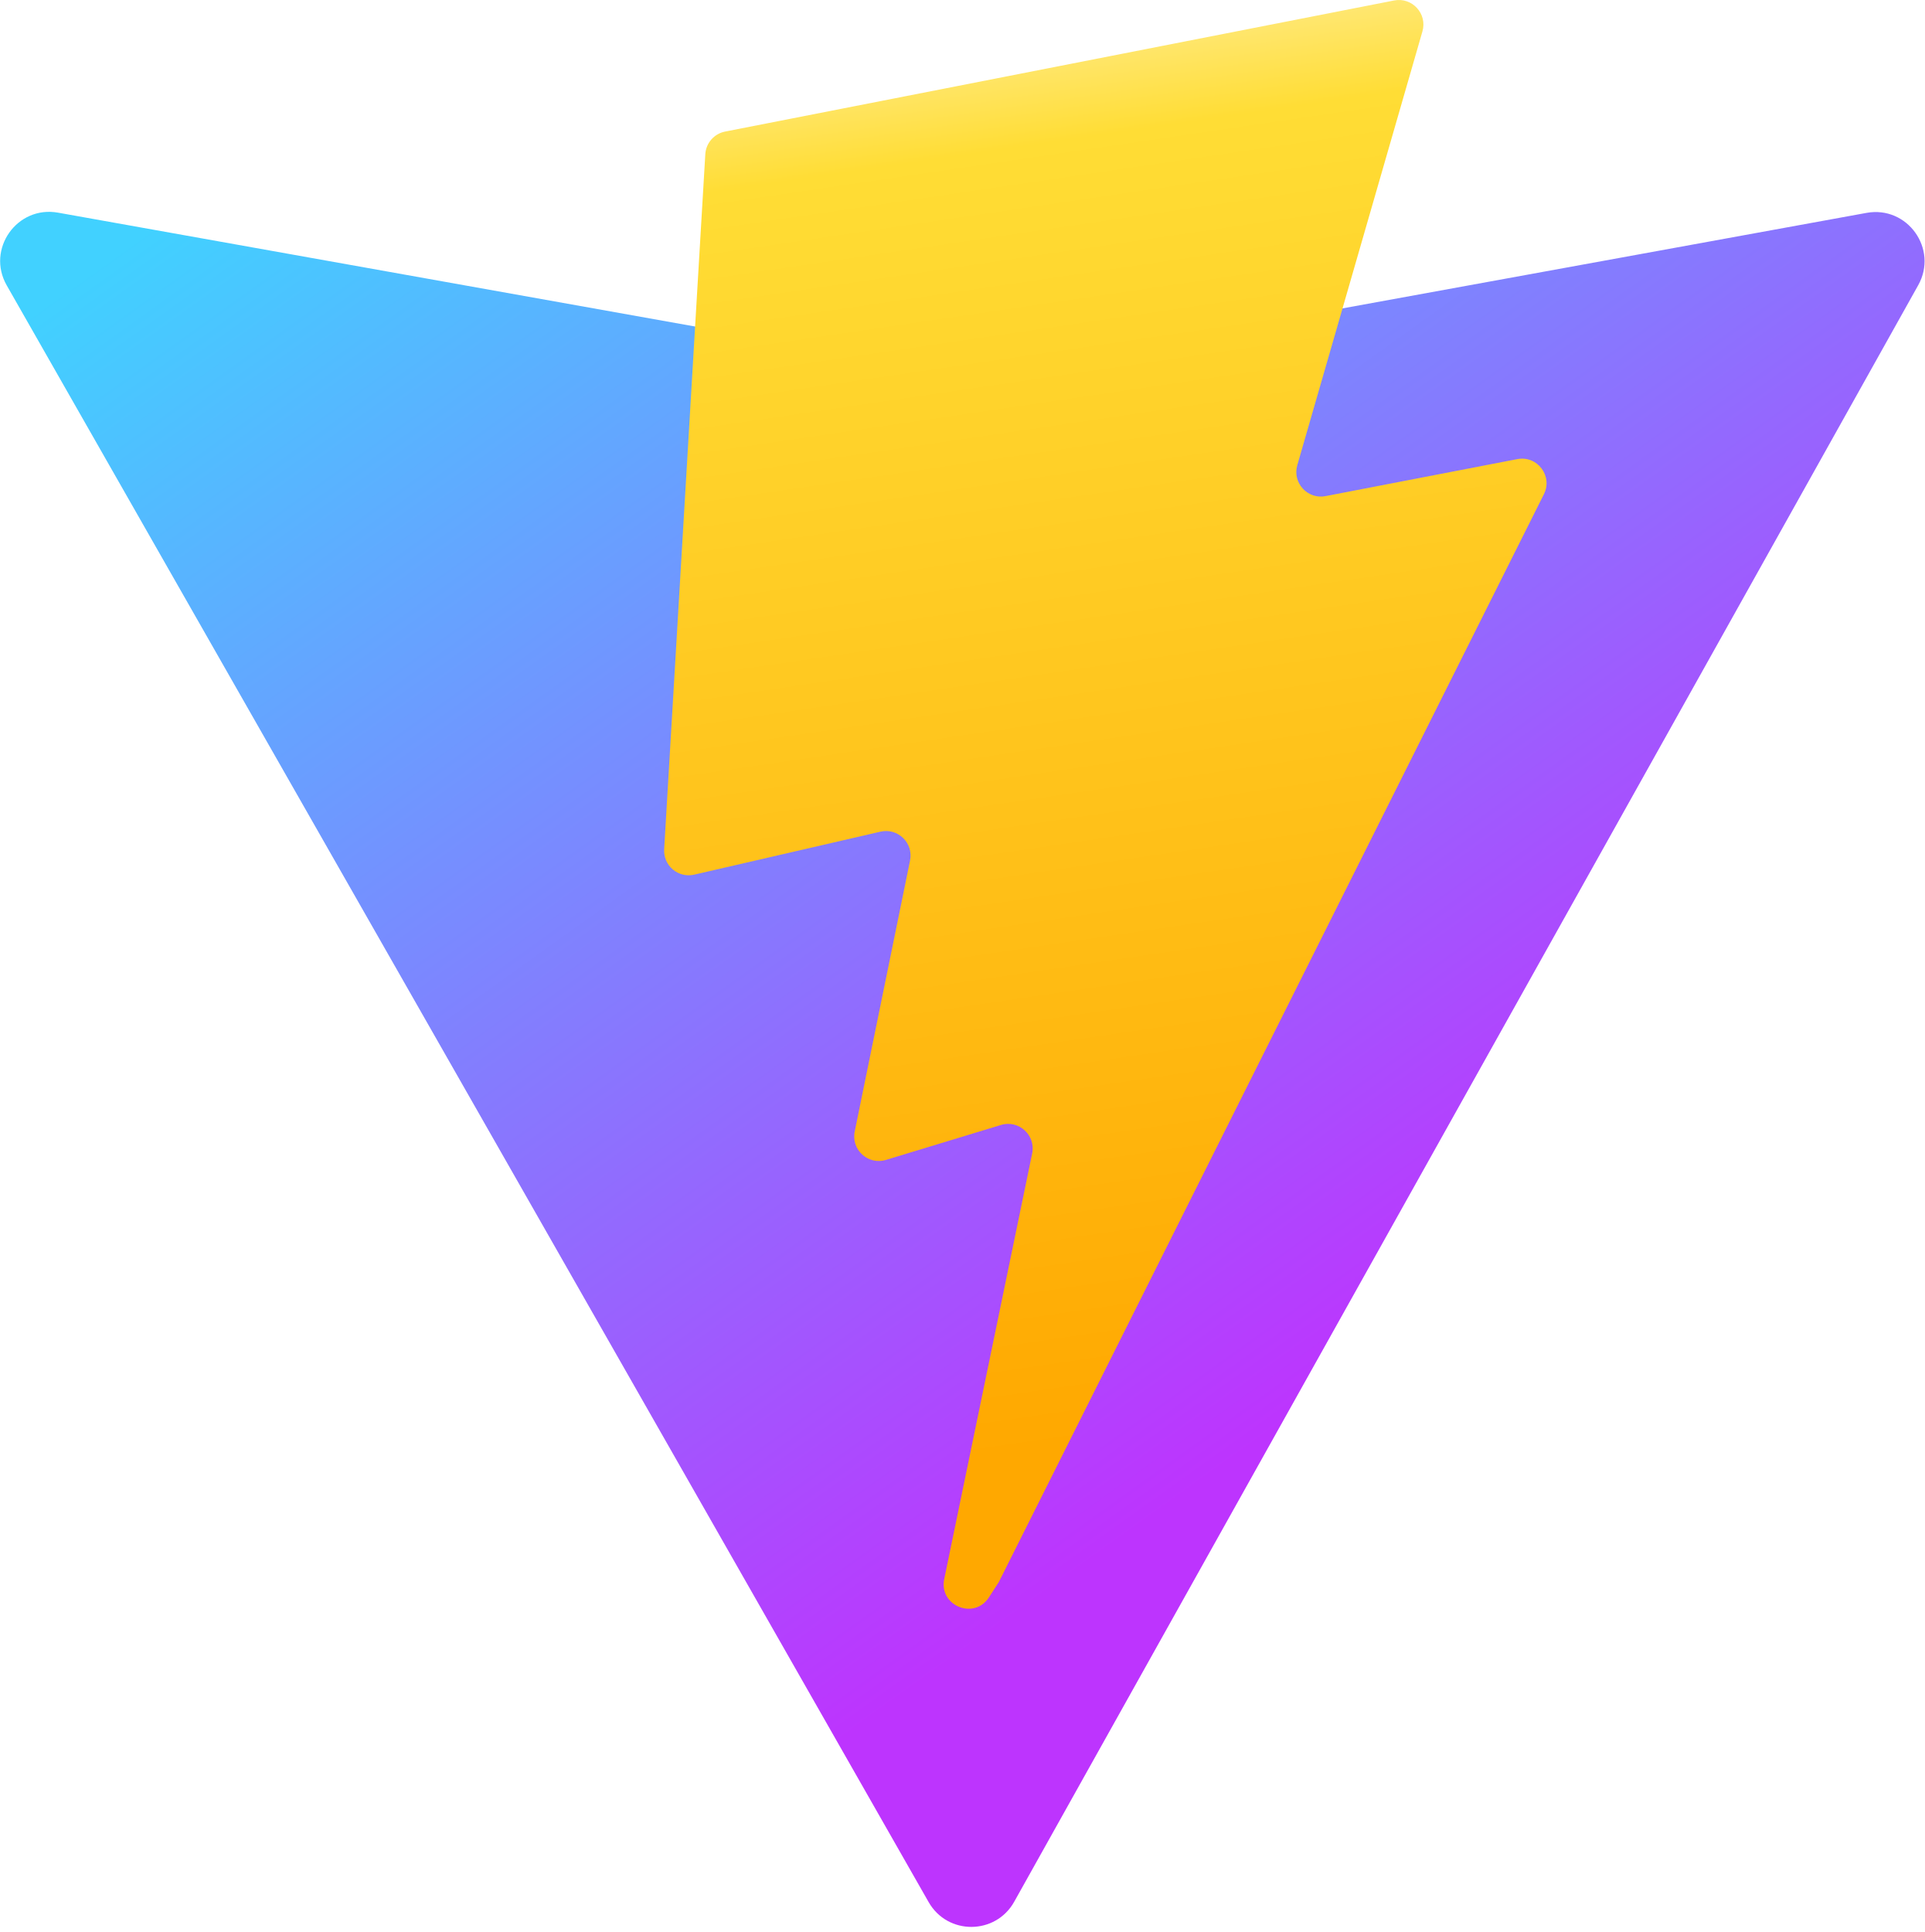
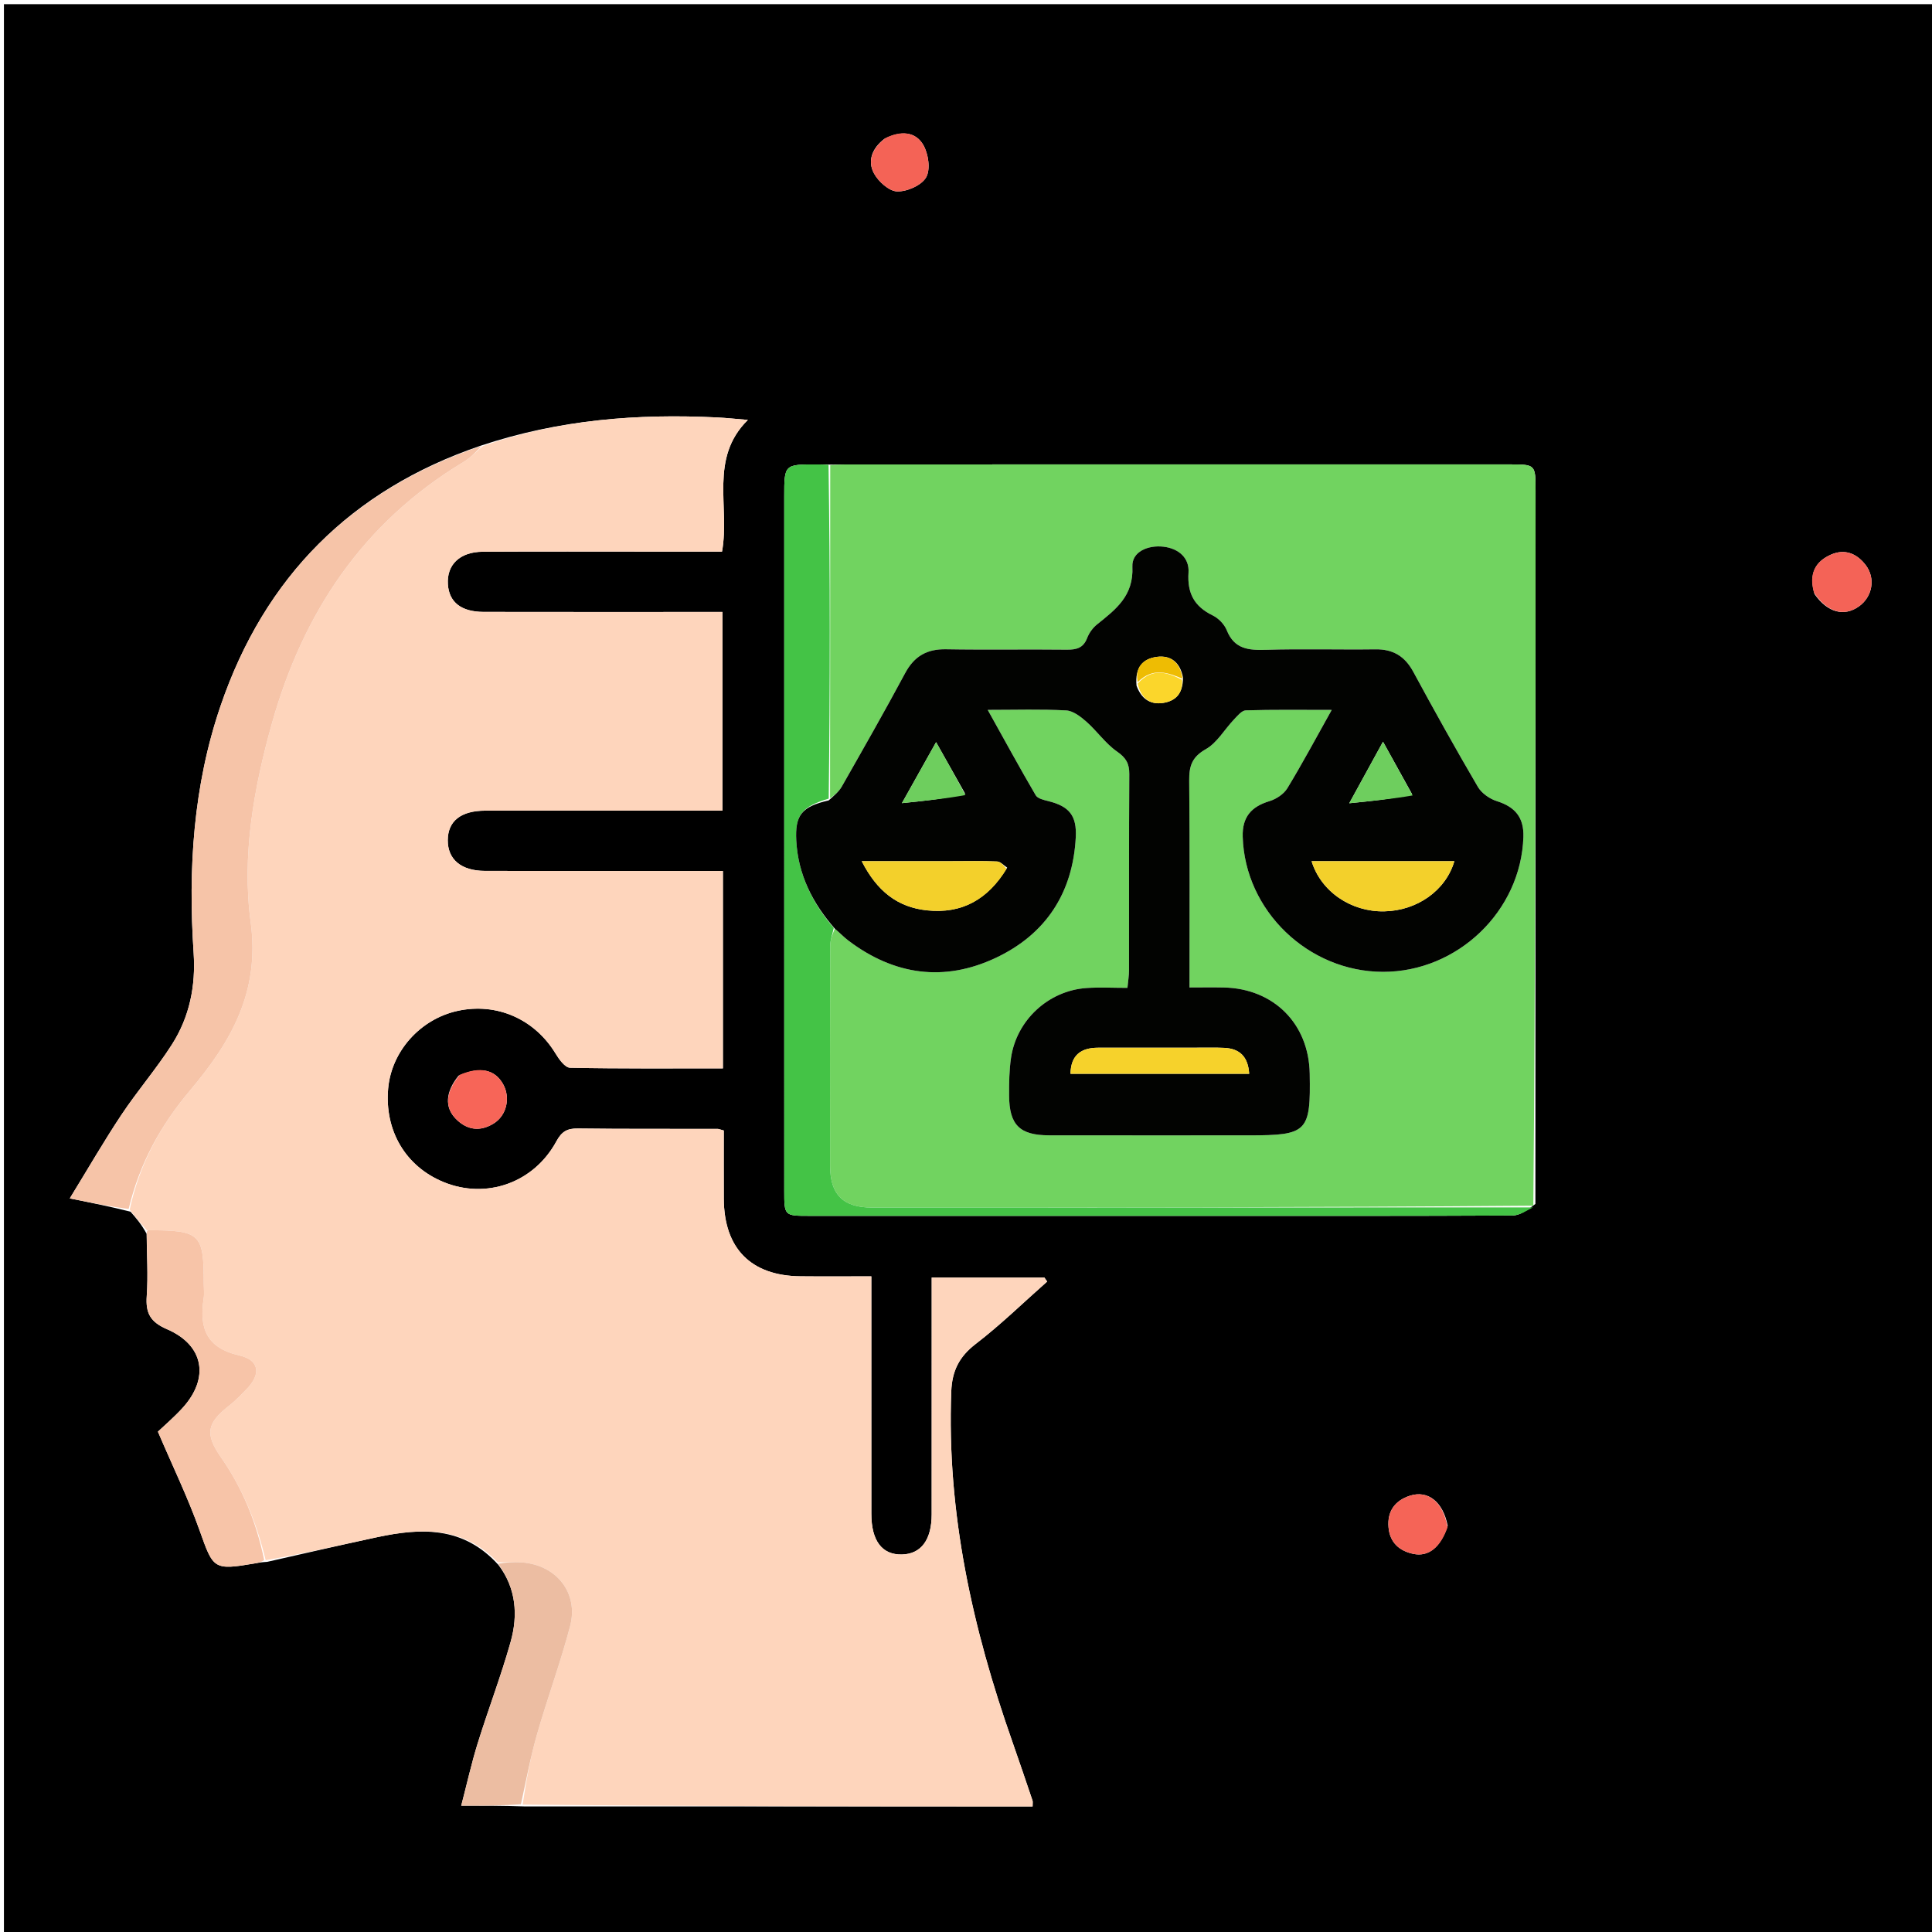
- <svg xmlns="http://www.w3.org/2000/svg" aria-hidden="true" role="img" class="iconify iconify--logos" width="31.88" height="32" preserveAspectRatio="xMidYMid meet" viewBox="0 0 256 257">
-   <defs>
-     <linearGradient id="IconifyId1813088fe1fbc01fb466" x1="-.828%" x2="57.636%" y1="7.652%" y2="78.411%">
-       <stop offset="0%" stop-color="#41D1FF" />
-       <stop offset="100%" stop-color="#BD34FE" />
-     </linearGradient>
-     <linearGradient id="IconifyId1813088fe1fbc01fb467" x1="43.376%" x2="50.316%" y1="2.242%" y2="89.03%">
-       <stop offset="0%" stop-color="#FFEA83" />
-       <stop offset="8.333%" stop-color="#FFDD35" />
-       <stop offset="100%" stop-color="#FFA800" />
-     </linearGradient>
-   </defs>
-   <path fill="url(#IconifyId1813088fe1fbc01fb466)" d="M255.153 37.938L134.897 252.976c-2.483 4.44-8.862 4.466-11.382.048L.875 37.958c-2.746-4.814 1.371-10.646 6.827-9.67l120.385 21.517a6.537 6.537 0 0 0 2.322-.004l117.867-21.483c5.438-.991 9.574 4.796 6.877 9.62Z" />
-   <path fill="url(#IconifyId1813088fe1fbc01fb467)" d="M185.432.063L96.44 17.501a3.268 3.268 0 0 0-2.634 3.014l-5.474 92.456a3.268 3.268 0 0 0 3.997 3.378l24.777-5.718c2.318-.535 4.413 1.507 3.936 3.838l-7.361 36.047c-.495 2.426 1.782 4.5 4.151 3.78l15.304-4.649c2.372-.72 4.652 1.36 4.15 3.788l-11.698 56.621c-.732 3.542 3.979 5.473 5.943 2.437l1.313-2.028l72.516-144.72c1.215-2.423-.88-5.186-3.54-4.672l-25.505 4.922c-2.396.462-4.435-1.77-3.759-4.114l16.646-57.705c.677-2.35-1.37-4.583-3.769-4.113Z" />
+ <svg xmlns="http://www.w3.org/2000/svg" version="1.1" id="Layer_1" x="0px" y="0px" width="100%" viewBox="0 0 512 512" enable-background="new 0 0 512 512" xml:space="preserve">
+   <path fill="#000000" opacity="1" stroke="none" d=" M342,513   C228.028,513 114.555,513 1.042,513   C1.042,342.403 1.042,171.805 1.042,1.104   C171.556,1.104 342.111,1.104 512.834,1.104   C512.834,171.667 512.834,342.333 512.834,513   C456.139,513 399.319,513 342,513  M406.898,319.057   C406.913,256.061 406.93,193.065 406.942,130.068   C406.943,123.085 406.933,123.074 400,123.074   C341.503,123.071 283.006,123.071 224.51,123.079   C223.014,123.079 221.517,123.189 219.114,123.105   C218.282,123.096 217.449,123.08 216.617,123.078   C207.831,123.059 207.83,123.059 207.83,131.644   C207.83,192.934 207.828,254.224 207.833,315.514   C207.833,322.192 207.849,322.213 214.435,322.215   C249.244,322.223 284.053,322.219 318.861,322.219   C346.175,322.219 373.49,322.265 400.803,322.122   C402.77,322.112 404.73,320.72 406.898,319.057  M138.968,478.725   C183.859,478.725 228.751,478.725 273.649,478.725   C273.649,477.844 273.734,477.491 273.636,477.201   C271.875,472.008 270.13,466.809 268.307,461.637   C257.72,431.583 250.873,400.899 252.093,368.761   C252.3,363.307 254.183,359.529 258.584,356.149   C265.213,351.058 271.231,345.171 277.509,339.623   C277.261,339.267 277.014,338.912 276.767,338.556   C266.915,338.556 257.062,338.556 246.911,338.556   C246.911,340.681 246.911,342.497 246.911,344.313   C246.911,363.313 246.922,382.313 246.905,401.313   C246.899,408.084 244.092,411.832 239.029,411.952   C233.753,412.077 230.919,408.338 230.915,401.173   C230.904,382.007 230.911,362.84 230.911,343.674   C230.911,341.937 230.911,340.2 230.911,338.245   C224.101,338.245 218.112,338.297 212.124,338.234   C199.011,338.098 191.879,330.868 191.814,317.687   C191.784,311.589 191.809,305.49 191.809,299.597   C190.782,299.324 190.467,299.168 190.151,299.167   C177.818,299.144 165.484,299.218 153.154,299.061   C150.327,299.026 148.869,299.841 147.456,302.447   C141.466,313.499 128.856,317.902 117.545,313.258   C107.496,309.132 101.886,299.671 102.862,288.497   C103.723,278.647 111.316,270.113 121.179,267.914   C131.597,265.591 141.711,270.06 147.253,279.24   C148.164,280.748 149.744,282.929 151.052,282.956   C164.492,283.23 177.94,283.124 191.576,283.124   C191.576,265.5 191.576,248.418 191.576,230.817   C189.567,230.817 187.783,230.817 185.999,230.817   C166.832,230.816 147.666,230.849 128.499,230.797   C122.187,230.78 118.641,227.74 118.663,222.664   C118.685,217.595 122.129,214.838 128.619,214.83   C147.786,214.806 166.952,214.821 186.119,214.821   C187.888,214.821 189.657,214.821 191.452,214.821   C191.452,196.947 191.452,179.723 191.452,162.179   C189.29,162.179 187.477,162.179 185.664,162.179   C166.497,162.179 147.331,162.201 128.164,162.163   C122.226,162.152 119.009,159.59 118.697,154.86   C118.355,149.666 121.849,146.249 127.953,146.214   C142.952,146.127 157.952,146.184 172.952,146.183   C179.076,146.183 185.2,146.183 191.341,146.183   C193.496,134.3 187.841,121.511 198.194,111.282   C194.965,111.018 192.525,110.749 190.077,110.629   C168.963,109.594 148.162,111.174 127.278,118.15   C93.049,129.835 70.139,152.884 58.461,187.039   C51.19,208.304 49.833,230.304 51.314,252.529   C51.9,261.323 50.228,269.492 45.558,276.808   C41.456,283.235 36.421,289.061 32.192,295.414   C27.545,302.396 23.349,309.678 18.49,317.589   C24.652,318.839 29.338,319.789 34.589,321.109   C36.03,322.75 37.47,324.391 38.851,326.964   C38.899,332.452 39.281,337.964 38.891,343.42   C38.566,347.965 39.781,350.319 44.284,352.266   C54.104,356.511 55.566,365.263 48.335,373.164   C46.018,375.696 43.383,377.937 41.846,379.403   C45.774,388.603 49.831,396.946 52.917,405.635   C56.54,415.833 56.566,416.199 67.577,414.312   C68.394,414.172 69.204,413.992 70.815,413.905   C80.527,411.719 90.22,409.447 99.954,407.368   C111.552,404.891 122.802,404.408 132.104,414.738   C136.806,420.952 137.315,428.026 135.324,435.108   C132.775,444.176 129.386,453.005 126.588,462.008   C124.942,467.305 123.74,472.741 122.23,478.529   C128.18,478.529 133.119,478.529 138.968,478.725  M234.367,36.8   C231.226,39.199 229.779,42.545 231.62,45.957   C232.793,48.128 235.618,50.673 237.765,50.731   C240.4,50.802 244.254,49.1 245.447,46.969   C246.634,44.85 246.034,40.752 244.679,38.414   C242.627,34.872 238.764,34.546 234.367,36.8  M480.877,157.443   C484.267,162.288 488.638,163.512 492.603,160.726   C496.222,158.182 497.113,153.255 494.414,149.737   C492.055,146.662 488.88,145.358 485.188,146.999   C481.011,148.856 479.29,152.142 480.877,157.443  M383.658,404.372   C382.446,398.046 378.452,394.81 373.6,396.397   C369.657,397.687 367.621,400.513 367.97,404.721   C368.302,408.733 370.788,411.011 374.562,411.796   C378.537,412.622 381.735,410.143 383.658,404.372  M121.531,285.062   C118.057,289.373 117.758,293.435 120.847,296.548   C123.788,299.512 127.219,299.946 130.78,297.771   C134.284,295.631 135.347,290.887 133.313,287.285   C131.147,283.451 127.276,282.522 121.531,285.062  z" />
+   <path fill="#FED5BC" opacity="1" stroke="none" d=" M131.897,414.048   C122.802,404.408 111.552,404.891 99.954,407.368   C90.22,409.447 80.527,411.719 70.41,413.476   C67.938,403.37 64.283,394.402 58.586,386.238   C54.206,379.962 54.833,377.122 60.753,372.492   C62.446,371.168 63.944,369.579 65.445,368.029   C69.197,364.157 68.757,360.418 63.431,359.204   C54.648,357.201 52.771,351.906 53.973,344.125   C54.173,342.826 54.001,341.469 54,340.139   C53.997,326.924 53.103,326.059 39.409,326.021   C39.243,326.021 39.077,326.028 38.91,326.032   C37.47,324.391 36.03,322.75 34.376,320.568   C36.981,308.33 42.648,298.13 50.365,288.98   C61.205,276.128 68.934,262.893 66.433,244.402   C64.059,226.847 67.212,209.012 72.04,191.791   C80.293,162.353 96.187,138.483 122.802,122.448   C124.708,121.3 126.29,119.612 128.024,118.175   C148.162,111.174 168.963,109.594 190.077,110.629   C192.525,110.749 194.965,111.018 198.194,111.282   C187.841,121.511 193.496,134.3 191.341,146.183   C185.2,146.183 179.076,146.183 172.952,146.183   C157.952,146.184 142.952,146.127 127.953,146.214   C121.849,146.249 118.355,149.666 118.697,154.86   C119.009,159.59 122.226,162.152 128.164,162.163   C147.331,162.201 166.497,162.179 185.664,162.179   C187.477,162.179 189.29,162.179 191.452,162.179   C191.452,179.723 191.452,196.947 191.452,214.821   C189.657,214.821 187.888,214.821 186.119,214.821   C166.952,214.821 147.786,214.806 128.619,214.83   C122.129,214.838 118.685,217.595 118.663,222.664   C118.641,227.74 122.187,230.78 128.499,230.797   C147.666,230.849 166.832,230.816 185.999,230.817   C187.783,230.817 189.567,230.817 191.576,230.817   C191.576,248.418 191.576,265.5 191.576,283.124   C177.94,283.124 164.492,283.23 151.052,282.956   C149.744,282.929 148.164,280.748 147.253,279.24   C141.711,270.06 131.597,265.591 121.179,267.914   C111.316,270.113 103.723,278.647 102.862,288.497   C101.886,299.671 107.496,309.132 117.545,313.258   C128.856,317.902 141.466,313.499 147.456,302.447   C148.869,299.841 150.327,299.026 153.154,299.061   C165.484,299.218 177.818,299.144 190.151,299.167   C190.467,299.168 190.782,299.324 191.809,299.597   C191.809,305.49 191.784,311.589 191.814,317.687   C191.879,330.868 199.011,338.098 212.124,338.234   C218.112,338.297 224.101,338.245 230.911,338.245   C230.911,340.2 230.911,341.937 230.911,343.674   C230.911,362.84 230.904,382.007 230.915,401.173   C230.919,408.338 233.753,412.077 239.029,411.952   C244.092,411.832 246.899,408.084 246.905,401.313   C246.922,382.313 246.911,363.313 246.911,344.313   C246.911,342.497 246.911,340.681 246.911,338.556   C257.062,338.556 266.915,338.556 276.767,338.556   C277.014,338.912 277.261,339.267 277.509,339.623   C271.231,345.171 265.213,351.058 258.584,356.149   C254.183,359.529 252.3,363.307 252.093,368.761   C250.873,400.899 257.72,431.583 268.307,461.637   C270.13,466.809 271.875,472.008 273.636,477.201   C273.734,477.491 273.649,477.844 273.649,478.725   C228.751,478.725 183.859,478.725 138.508,478.233   C139.47,471.629 140.64,465.445 142.371,459.422   C145.113,449.874 148.578,440.524 151.087,430.92   C153.377,422.156 147.492,414.758 138.378,414.068   C136.229,413.905 134.058,414.046 131.897,414.048  z" />
+   <path fill="#71D360" opacity="1" stroke="none" d=" M220.021,123.247   C221.517,123.189 223.014,123.079 224.51,123.079   C283.006,123.071 341.503,123.071 400,123.074   C406.933,123.074 406.943,123.085 406.942,130.068   C406.93,193.065 406.913,256.061 406.348,319.52   C347.543,319.996 289.288,320.019 231.033,320.012   C223.477,320.012 220.005,316.573 219.989,309.077   C219.947,289.603 219.95,270.129 220.014,250.655   C220.019,249.077 220.628,247.501 221.245,246.109   C222.643,247.3 223.683,248.398 224.874,249.297   C236.971,258.431 250.189,260.288 263.859,253.858   C277.121,247.619 284.317,236.692 285.09,221.897   C285.392,216.112 283.328,213.675 277.826,212.304   C276.631,212.006 274.988,211.634 274.475,210.757   C270.232,203.501 266.206,196.118 261.755,188.128   C269.294,188.128 275.929,187.908 282.531,188.269   C284.389,188.371 286.386,189.916 287.91,191.263   C290.739,193.762 292.962,197.041 296.017,199.162   C298.393,200.812 299.291,202.338 299.274,205.137   C299.165,222.465 299.228,239.794 299.202,257.122   C299.2,258.537 298.958,259.952 298.787,261.796   C294.884,261.796 291.394,261.595 287.935,261.835   C277.843,262.533 269.393,270.334 267.927,280.364   C267.448,283.641 267.407,287.003 267.423,290.325   C267.462,298.123 270.223,300.858 277.988,300.872   C295.65,300.902 313.311,300.882 330.973,300.882   C346.495,300.882 347.369,299.992 347.086,284.481   C346.845,271.297 337.561,261.984 324.333,261.697   C321.411,261.634 318.487,261.688 315.23,261.688   C315.23,242.859 315.326,224.881 315.153,206.906   C315.117,203.076 315.833,200.64 319.54,198.547   C322.54,196.854 324.487,193.33 326.987,190.701   C327.916,189.725 329.071,188.283 330.158,188.251   C337.39,188.032 344.631,188.137 352.921,188.137   C348.681,195.705 345.105,202.41 341.162,208.892   C340.217,210.447 338.207,211.775 336.418,212.314   C331.517,213.79 329.182,216.59 329.332,221.743   C329.904,241.345 346.684,257.513 366.493,257.549   C386.274,257.584 403.099,241.424 403.714,221.798   C403.876,216.634 401.53,213.839 396.683,212.311   C394.768,211.707 392.637,210.214 391.644,208.517   C385.758,198.466 380.084,188.288 374.54,178.043   C372.303,173.909 369.187,172.019 364.502,172.081   C354.84,172.21 345.169,171.913 335.514,172.208   C330.885,172.349 327.114,172.042 325.109,167.033   C324.478,165.455 322.932,163.85 321.393,163.101   C316.501,160.72 314.609,157.249 314.967,151.713   C315.219,147.828 312.314,145.346 308.343,144.883   C304.2,144.401 299.904,146.231 300.092,150.169   C300.461,157.901 295.717,161.481 290.754,165.457   C289.625,166.361 288.633,167.704 288.121,169.052   C287.105,171.723 285.295,172.2 282.691,172.17   C272.029,172.046 261.362,172.248 250.701,172.062   C245.622,171.974 242.28,173.896 239.862,178.409   C234.441,188.53 228.74,198.502 223.063,208.483   C222.304,209.816 221.019,210.849 219.974,211.551   C219.987,181.803 220.004,152.525 220.021,123.247  z" />
+   <path fill="#F6C4A8" opacity="1" stroke="none" d=" M127.651,118.162   C126.29,119.612 124.708,121.3 122.802,122.448   C96.187,138.483 80.293,162.353 72.04,191.791   C67.212,209.012 64.059,226.847 66.433,244.402   C68.934,262.893 61.205,276.128 50.365,288.98   C42.648,298.13 36.981,308.33 34.093,320.383   C29.338,319.789 24.652,318.839 18.49,317.589   C23.349,309.678 27.545,302.396 32.192,295.414   C36.421,289.061 41.456,283.235 45.558,276.808   C50.228,269.492 51.9,261.323 51.314,252.529   C49.833,230.304 51.19,208.304 58.461,187.039   C70.139,152.884 93.049,129.835 127.651,118.162  z" />
+   <path fill="#44C346" opacity="1" stroke="none" d=" M219.568,123.176   C220.004,152.525 219.987,181.803 219.613,211.642   C212.468,213.766 210.657,215.992 211.024,222.793   C211.505,231.694 215.235,239.249 220.957,245.924   C220.628,247.501 220.019,249.077 220.014,250.655   C219.95,270.129 219.947,289.603 219.989,309.077   C220.005,316.573 223.477,320.012 231.033,320.012   C289.288,320.019 347.543,319.996 406.246,319.977   C404.73,320.72 402.77,322.112 400.803,322.122   C373.49,322.265 346.175,322.219 318.861,322.219   C284.053,322.219 249.244,322.223 214.435,322.215   C207.849,322.213 207.833,322.192 207.833,315.514   C207.828,254.224 207.83,192.934 207.83,131.644   C207.83,123.059 207.831,123.059 216.617,123.078   C217.449,123.08 218.282,123.096 219.568,123.176  z" />
+   <path fill="#F7C4A8" opacity="1" stroke="none" d=" M38.881,326.498   C39.077,326.028 39.243,326.021 39.409,326.021   C53.103,326.059 53.997,326.924 54,340.139   C54.001,341.469 54.173,342.826 53.973,344.125   C52.771,351.906 54.648,357.201 63.431,359.204   C68.757,360.418 69.197,364.157 65.445,368.029   C63.944,369.579 62.446,371.168 60.753,372.492   C54.833,377.122 54.206,379.962 58.586,386.238   C64.283,394.402 67.938,403.37 70.011,413.438   C69.204,413.992 68.394,414.172 67.577,414.312   C56.566,416.199 56.54,415.833 52.917,405.635   C49.831,396.946 45.774,388.603 41.846,379.403   C43.383,377.937 46.018,375.696 48.335,373.164   C55.566,365.263 54.104,356.511 44.284,352.266   C39.781,350.319 38.566,347.965 38.891,343.42   C39.281,337.964 38.899,332.452 38.881,326.498  z" />
+   <path fill="#ECBDA2" opacity="1" stroke="none" d=" M132,414.393   C134.058,414.046 136.229,413.905 138.378,414.068   C147.492,414.758 153.377,422.156 151.087,430.92   C148.578,440.524 145.113,449.874 142.371,459.422   C140.64,465.445 139.47,471.629 138.053,478.135   C133.119,478.529 128.18,478.529 122.23,478.529   C123.74,472.741 124.942,467.305 126.588,462.008   C129.386,453.005 132.775,444.176 135.324,435.108   C137.315,428.026 136.806,420.952 132,414.393  z" />
+   <path fill="#F46356" opacity="1" stroke="none" d=" M234.675,36.581   C238.764,34.546 242.627,34.872 244.679,38.414   C246.034,40.752 246.634,44.85 245.447,46.969   C244.254,49.1 240.4,50.802 237.765,50.731   C235.618,50.673 232.793,48.128 231.62,45.957   C229.779,42.545 231.226,39.199 234.675,36.581  z" />
+   <path fill="#F46357" opacity="1" stroke="none" d=" M480.738,157.083   C479.29,152.142 481.011,148.856 485.188,146.999   C488.88,145.358 492.055,146.662 494.414,149.737   C497.113,153.255 496.222,158.182 492.603,160.726   C488.638,163.512 484.267,162.288 480.738,157.083  z" />
+   <path fill="#F56457" opacity="1" stroke="none" d=" M383.608,404.746   C381.735,410.143 378.537,412.622 374.562,411.796   C370.788,411.011 368.302,408.733 367.97,404.721   C367.621,400.513 369.657,397.687 373.6,396.397   C378.452,394.81 382.446,398.046 383.608,404.746  z" />
+   <path fill="#F76558" opacity="1" stroke="none" d=" M121.849,284.837   C127.276,282.522 131.147,283.451 133.313,287.285   C135.347,290.887 134.284,295.631 130.78,297.771   C127.219,299.946 123.788,299.512 120.847,296.548   C117.758,293.435 118.057,289.373 121.849,284.837  z" />
+   <path fill="#020301" opacity="1" stroke="none" d=" M221.245,246.109   C215.235,239.249 211.505,231.694 211.024,222.793   C210.657,215.992 212.468,213.766 219.616,212.112   C221.019,210.849 222.304,209.816 223.063,208.483   C228.74,198.502 234.441,188.53 239.862,178.409   C242.28,173.896 245.622,171.974 250.701,172.062   C261.362,172.248 272.029,172.046 282.691,172.17   C285.295,172.2 287.105,171.723 288.121,169.052   C288.633,167.704 289.625,166.361 290.754,165.457   C295.717,161.481 300.461,157.901 300.092,150.169   C299.904,146.231 304.2,144.401 308.343,144.883   C312.314,145.346 315.219,147.828 314.967,151.713   C314.609,157.249 316.501,160.72 321.393,163.101   C322.932,163.85 324.478,165.455 325.109,167.033   C327.114,172.042 330.885,172.349 335.514,172.208   C345.169,171.913 354.84,172.21 364.502,172.081   C369.187,172.019 372.303,173.909 374.54,178.043   C380.084,188.288 385.758,198.466 391.644,208.517   C392.637,210.214 394.768,211.707 396.683,212.311   C401.53,213.839 403.876,216.634 403.714,221.798   C403.099,241.424 386.274,257.584 366.493,257.549   C346.684,257.513 329.904,241.345 329.332,221.743   C329.182,216.59 331.517,213.79 336.418,212.314   C338.207,211.775 340.217,210.447 341.162,208.892   C345.105,202.41 348.681,195.705 352.921,188.137   C344.631,188.137 337.39,188.032 330.158,188.251   C329.071,188.283 327.916,189.725 326.987,190.701   C324.487,193.33 322.54,196.854 319.54,198.547   C315.833,200.64 315.117,203.076 315.153,206.906   C315.326,224.881 315.23,242.859 315.23,261.688   C318.487,261.688 321.411,261.634 324.333,261.697   C337.561,261.984 346.845,271.297 347.086,284.481   C347.369,299.992 346.495,300.882 330.973,300.882   C313.311,300.882 295.65,300.902 277.988,300.872   C270.223,300.858 267.462,298.123 267.423,290.325   C267.407,287.003 267.448,283.641 267.927,280.364   C269.393,270.334 277.843,262.533 287.935,261.835   C291.394,261.595 294.884,261.796 298.787,261.796   C298.958,259.952 299.2,258.537 299.202,257.122   C299.228,239.794 299.165,222.465 299.274,205.137   C299.291,202.338 298.393,200.812 296.017,199.162   C292.962,197.041 290.739,193.762 287.91,191.263   C286.386,189.916 284.389,188.371 282.531,188.269   C275.929,187.908 269.294,188.128 261.755,188.128   C266.206,196.118 270.232,203.501 274.475,210.757   C274.988,211.634 276.631,212.006 277.826,212.304   C283.328,213.675 285.392,216.112 285.09,221.897   C284.317,236.692 277.121,247.619 263.859,253.858   C250.189,260.288 236.971,258.431 224.874,249.297   C223.683,248.398 222.643,247.3 221.245,246.109  M313.507,179.585   C312.8,175.735 310.457,173.573 306.587,174.076   C302.847,174.562 300.723,176.904 301.194,181.71   C302.402,185.044 304.711,186.857 308.303,186.271   C311.617,185.731 313.502,183.731 313.507,179.585  M266.914,229.923   C266.023,229.356 265.153,228.343 264.239,228.302   C260.263,228.121 256.274,228.223 252.289,228.223   C244.595,228.223 236.9,228.223 228.365,228.223   C232.397,236.134 237.819,240.435 245.694,241.257   C254.876,242.216 261.772,238.427 266.914,229.923  M365.501,228.222   C359.566,228.222 353.631,228.222 347.584,228.222   C350.078,236.292 358.036,241.672 366.797,241.517   C375.504,241.362 383.136,236.023 385.421,228.222   C379.052,228.222 372.776,228.222 365.501,228.222  M316.465,277.65   C307.986,277.652 299.506,277.643 291.026,277.659   C286.552,277.668 283.789,279.535 283.691,284.565   C299.521,284.565 315.171,284.565 331.043,284.565   C330.764,280.035 328.545,277.892 324.432,277.698   C322.109,277.588 319.778,277.66 316.465,277.65  M374.204,210.442   C371.748,206.01 369.291,201.577 366.513,196.563   C363.516,202.027 360.88,206.832 357.569,212.868   C364.117,212.206 369.325,211.68 374.204,210.442  M255.743,210.293   C253.35,206.045 250.958,201.797 248.076,196.679   C244.995,202.177 242.4,206.811 239.023,212.839   C245.599,212.164 250.777,211.633 255.743,210.293  z" />
+   <path fill="#F3D02B" opacity="1" stroke="none" d=" M266.745,230.284   C261.772,238.427 254.876,242.216 245.694,241.257   C237.819,240.435 232.397,236.134 228.365,228.223   C236.9,228.223 244.595,228.223 252.289,228.223   C256.274,228.223 260.263,228.121 264.239,228.302   C265.153,228.343 266.023,229.356 266.745,230.284  z" />
+   <path fill="#F3D02B" opacity="1" stroke="none" d=" M366,228.222   C372.776,228.222 379.052,228.222 385.421,228.222   C383.136,236.023 375.504,241.362 366.797,241.517   C358.036,241.672 350.078,236.292 347.584,228.222   C353.631,228.222 359.566,228.222 366,228.222  z" />
+   <path fill="#F6D22B" opacity="1" stroke="none" d=" M316.958,277.65   C319.778,277.66 322.109,277.588 324.432,277.698   C328.545,277.892 330.764,280.035 331.043,284.565   C315.171,284.565 299.521,284.565 283.691,284.565   C283.789,279.535 286.552,277.668 291.026,277.659   C299.506,277.643 307.986,277.652 316.958,277.65  z" />
+   <path fill="#6ECE5E" opacity="1" stroke="none" d=" M374.368,210.798   C369.325,211.68 364.117,212.206 357.569,212.868   C360.88,206.832 363.516,202.027 366.513,196.563   C369.291,201.577 371.748,206.01 374.368,210.798  z" />
+   <path fill="#6ECE5E" opacity="1" stroke="none" d=" M255.849,210.697   C250.777,211.633 245.599,212.164 239.023,212.839   C242.4,206.811 244.995,202.177 248.076,196.679   C250.958,201.797 253.35,206.045 255.849,210.697  z" />
+   <path fill="#FBD62B" opacity="1" stroke="none" d=" M313.267,180.16   C313.502,183.731 311.617,185.731 308.303,186.271   C304.711,186.857 302.402,185.044 301.487,181.155   C305.47,176.824 309.356,178.169 313.267,180.16  z" />
+   <path fill="#EEBC03" opacity="1" stroke="none" d=" M313.387,179.873   C309.356,178.169 305.47,176.824 301.498,180.792   C300.723,176.904 302.847,174.562 306.587,174.076   C310.457,173.573 312.8,175.735 313.387,179.873  z" />
</svg>
